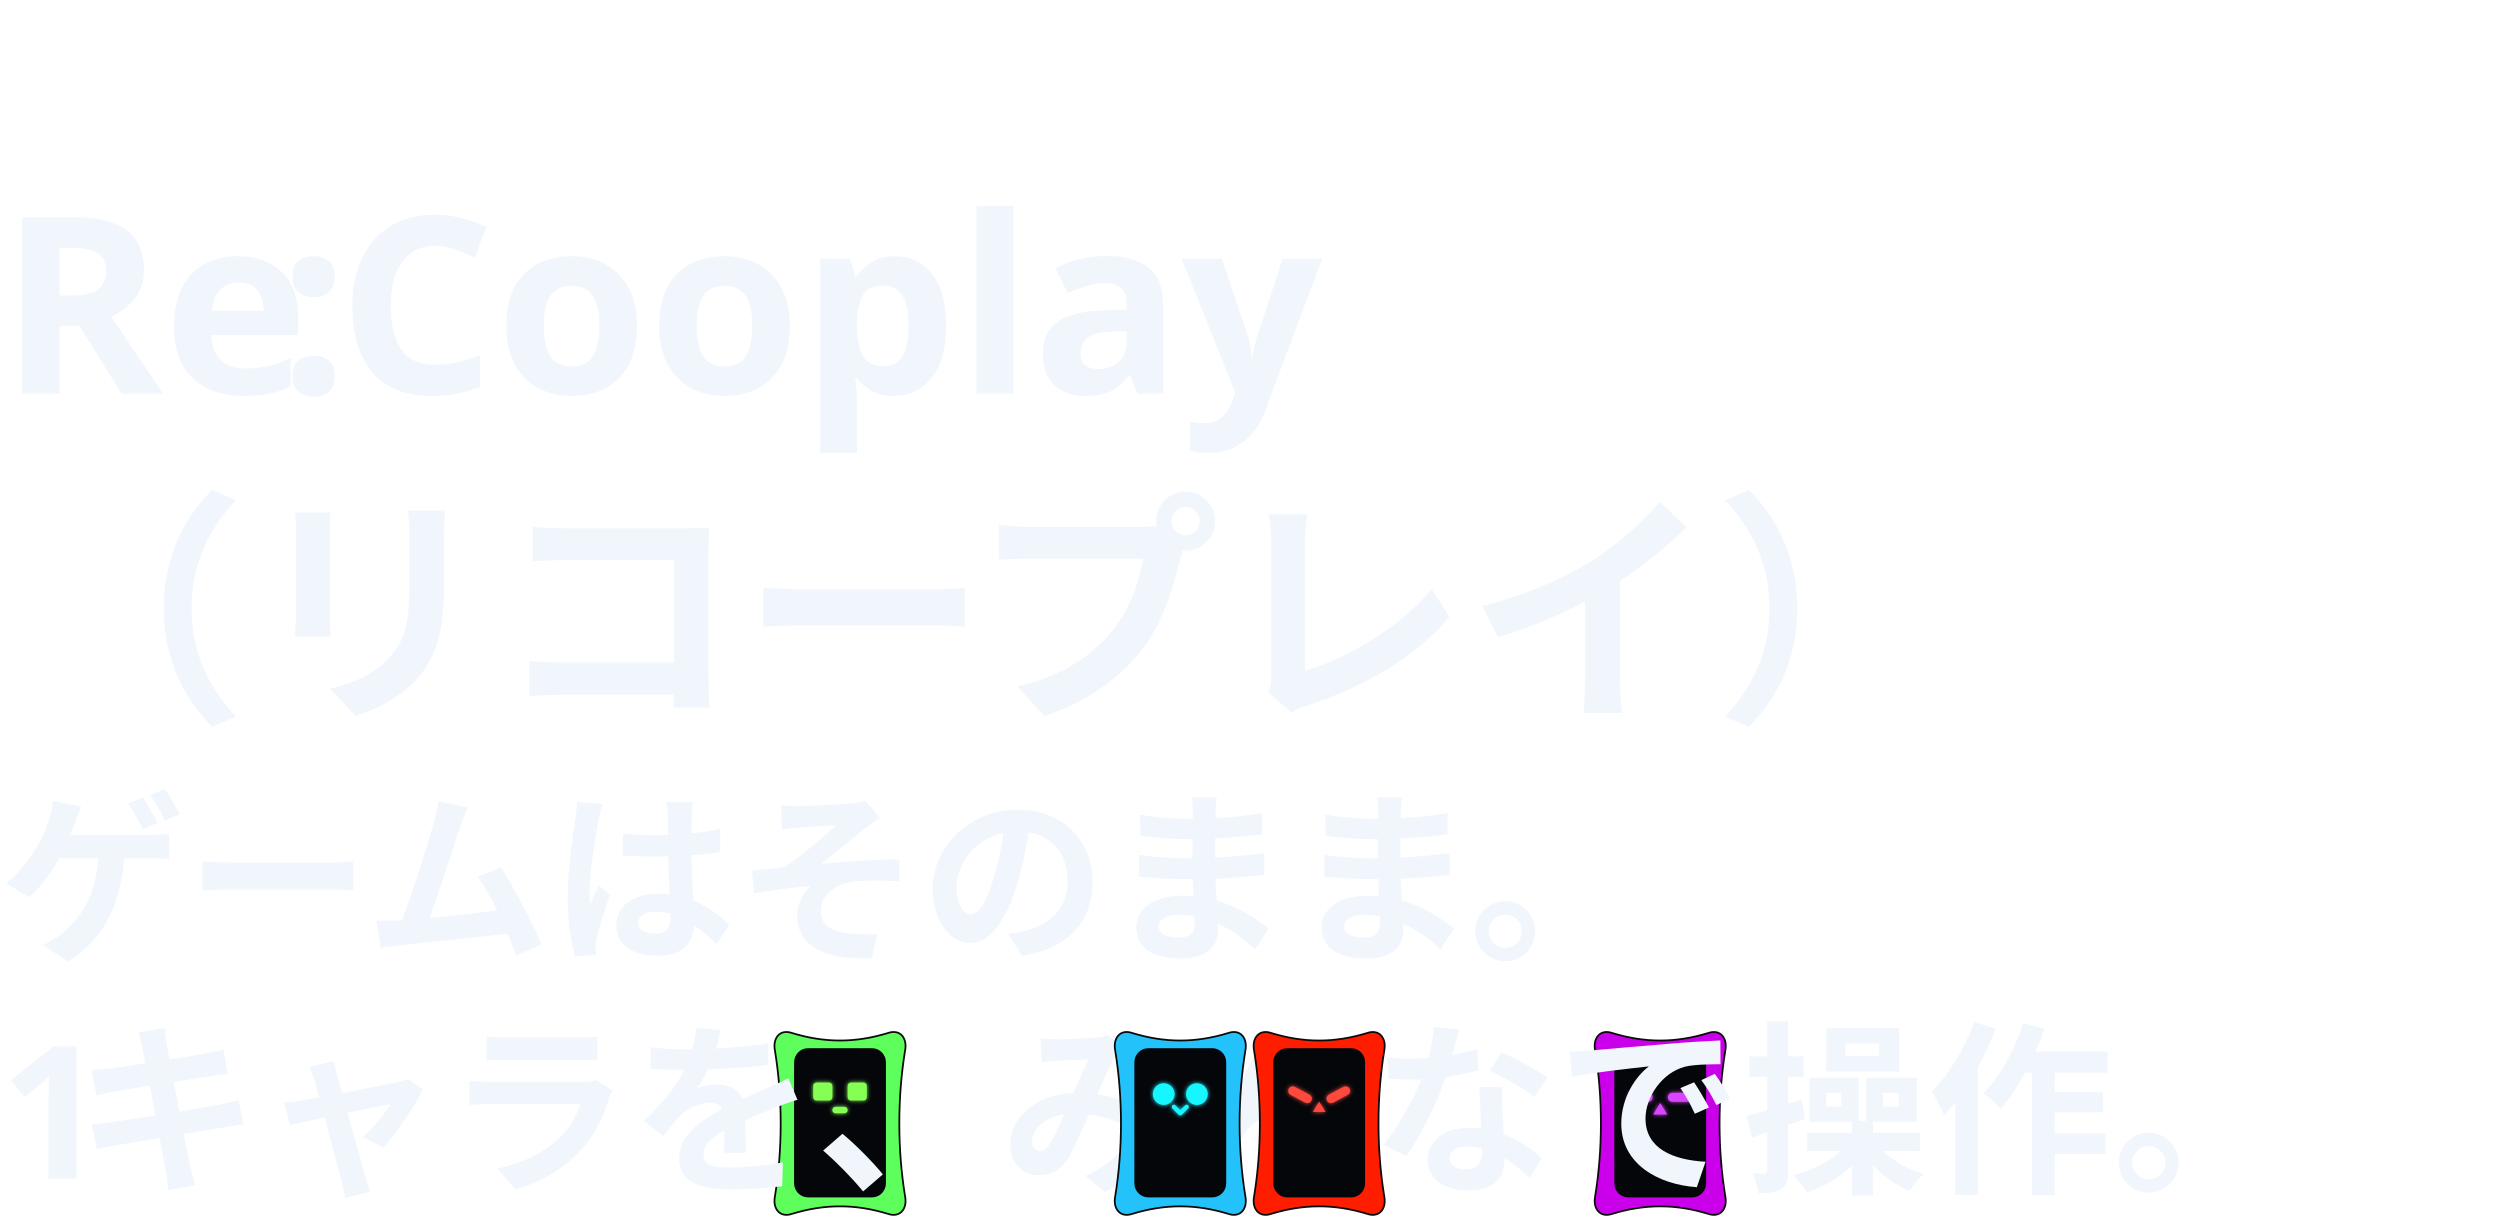
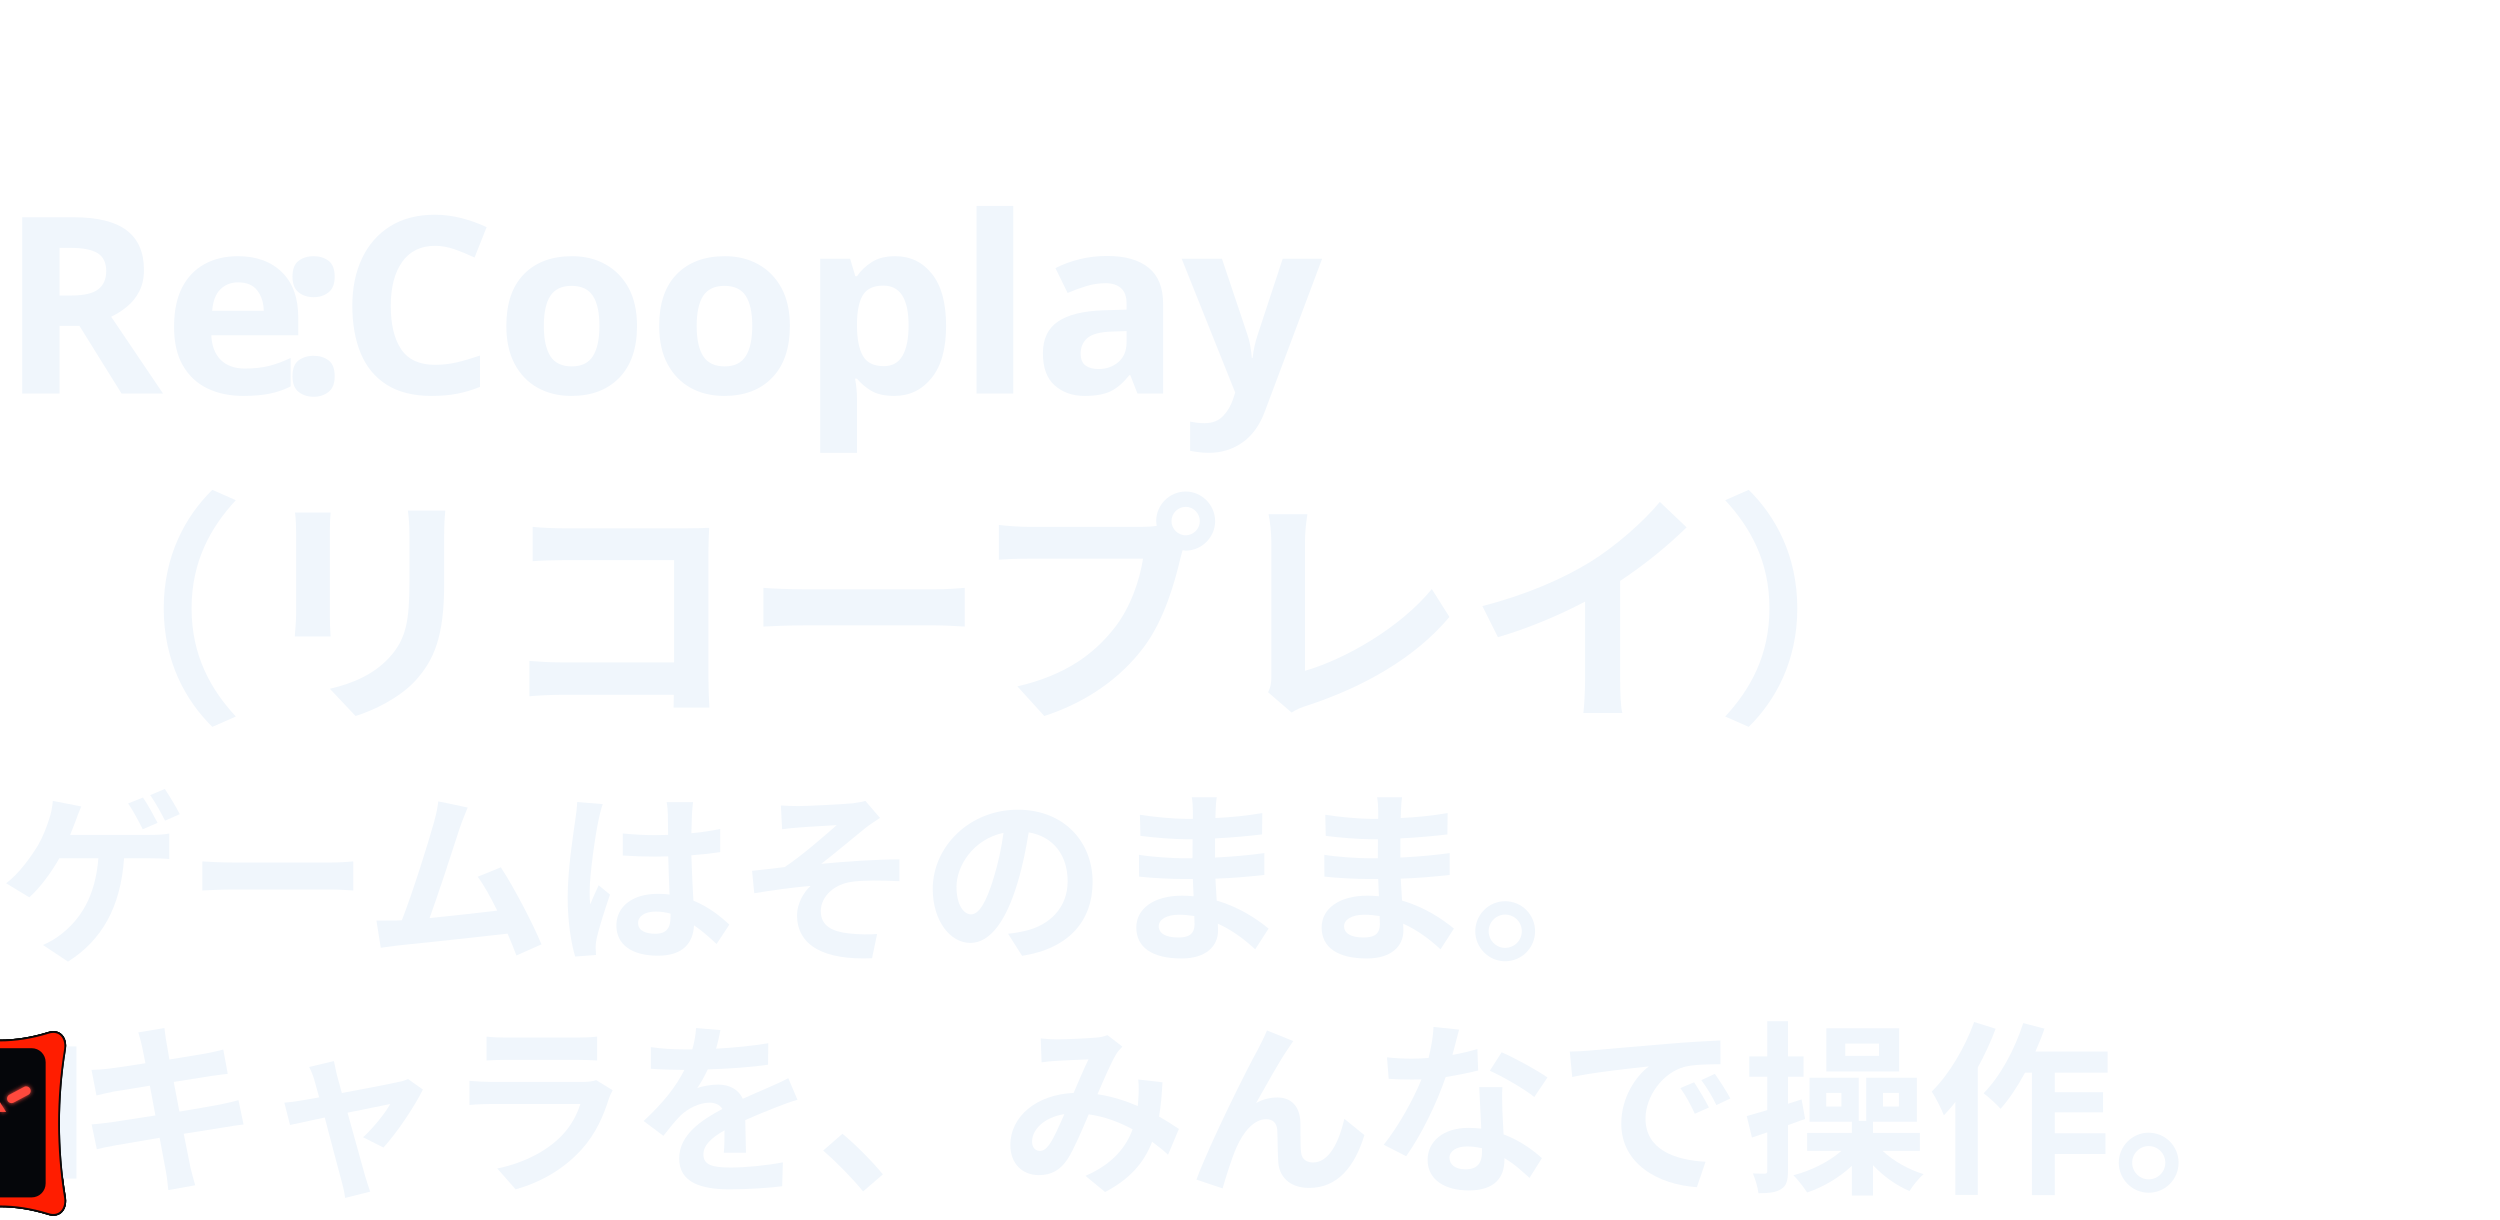
<svg xmlns="http://www.w3.org/2000/svg" viewBox="0 0 324 158.0" width="324" height="158.0" role="img">
  <defs>
    <filter id="glow" x="-30%" y="-30%" width="160%" height="160%">
      <feGaussianBlur stdDeviation="1.6" result="b" />
      <feMerge>
        <feMergeNode in="b" />
        <feMergeNode in="SourceGraphic" />
      </feMerge>
    </filter>
    <linearGradient id="brand" x1="0" y1="0" x2="1" y2="0">
      <stop offset="0" stop-color="#C03BFF" />
      <stop offset=".55" stop-color="#6F86FF" />
      <stop offset="1" stop-color="#22C4FA" />
    </linearGradient>
    <linearGradient id="bg" x1="0" y1="0" x2="1" y2="1">
      <stop offset="0" stop-color="#141827" />
      <stop offset="1" stop-color="#231B35" />
    </linearGradient>
    <style>
.jp{font-family:'Hiragino Sans','Hiragino Kaku Gothic ProN','Yu Gothic UI','Yu Gothic','Meiryo','Noto Sans JP','Noto Sans CJK JP',sans-serif}
.disp{font-family:Impact,Haettenschweiler,'Anton','Arial Narrow Bold','Arial Black',sans-serif}
.gh{font-family:-apple-system,BlinkMacSystemFont,'Segoe UI','Noto Sans',Helvetica,Arial,sans-serif}
.rnd{font-family:RcRounded,'Hiragino Maru Gothic ProN','Yu Gothic UI','Noto Sans JP',sans-serif}
.hand{font-family:RcHand,'Hiragino Maru Gothic ProN','Yu Gothic UI','Noto Sans JP',sans-serif}
.mono{font-family:ui-monospace,SFMono-Regular,'Cascadia Mono',Consolas,'Liberation Mono',monospace}

@keyframes bob{0%,100%{transform:translateY(0)}50%{transform:translateY(-5px)}}
@keyframes blink{0%,90%,100%{transform:scaleY(1)}94%{transform:scaleY(.12)}}
@keyframes flow{to{stroke-dashoffset:-28}}
@keyframes pulse{0%,100%{opacity:.55}50%{opacity:1}}
.bob{animation:bob 2.6s ease-in-out infinite}
.eyes{transform-box:fill-box;transform-origin:center;animation:blink 4.8s infinite}
.flow{stroke-dasharray:6 8;animation:flow 1.1s linear infinite}
.pulse{animation:pulse 2.4s ease-in-out infinite}
@media (prefers-reduced-motion:reduce){.bob,.eyes,.flow,.pulse{animation:none}}
- .h32{font-family:-apple-system,BlinkMacSystemFont,'Segoe UI','Noto Sans',Helvetica,Arial,sans-serif;font-size:32px;font-weight:600;fill:#F0F6FC}.h24{font-family:-apple-system,BlinkMacSystemFont,'Segoe UI','Noto Sans',Helvetica,Arial,sans-serif;font-size:24px;font-weight:600;fill:#F0F6FC}@keyframes a-g{0%{transform:translate(0.0px,34.0px) rotate(0.0deg) scale(1,1)}36%{transform:translate(0.0px,34.0px) rotate(0.0deg) scale(1,1)}39%{transform:translate(0.0px,0.0px) rotate(0.0deg) scale(1,1)}40%{transform:translate(4.0px,0.0px) rotate(0.0deg) scale(1,1)}68%{transform:translate(4.0px,0.0px) rotate(0.0deg) scale(1,1)}70%{transform:translate(0.0px,0.0px) rotate(0.0deg) scale(1,1)}80%{transform:translate(0.0px,0.0px) rotate(0.0deg) scale(1,1)}84%{transform:translate(0.0px,34.0px) rotate(0.0deg) scale(1,1)}100%{transform:translate(0.0px,0.0px) rotate(0.0deg) scale(1,1)}}.a-g{animation:a-g 12s linear infinite;transform-box:fill-box;transform-origin:50% 100%}@keyframes a-p{0%{transform:translate(0.0px,34.0px) rotate(0.0deg) scale(1,1)}36%{transform:translate(0.0px,34.0px) rotate(0.0deg) scale(1,1)}39%{transform:translate(0.0px,0.0px) rotate(0.0deg) scale(1,1)}40%{transform:translate(-4.0px,0.0px) rotate(0.0deg) scale(1,1)}68%{transform:translate(-4.0px,0.0px) rotate(0.0deg) scale(1,1)}70%{transform:translate(0.0px,0.0px) rotate(0.0deg) scale(1,1)}80%{transform:translate(0.0px,0.0px) rotate(0.0deg) scale(1,1)}84%{transform:translate(0.0px,34.0px) rotate(0.0deg) scale(1,1)}100%{transform:translate(0.0px,0.0px) rotate(0.0deg) scale(1,1)}}.a-p{animation:a-p 12s linear infinite;transform-box:fill-box;transform-origin:50% 100%}@keyframes a-j0{0%{transform:translate(0.0px,34.0px) rotate(0.0deg) scale(1,1)}38%{transform:translate(0.0px,34.0px) rotate(0.0deg) scale(1,1)}41%{transform:translate(0.0px,0.0px) rotate(0.0deg) scale(1,1)}45.5%{transform:translate(0.0px,0.0px) rotate(0.0deg) scale(1.08,0.9)}47%{transform:translate(0.0px,-16.0px) rotate(0.0deg) scale(1,1)}48.5%{transform:translate(0.0px,0.0px) rotate(0.0deg) scale(1.08,0.9)}49.5%{transform:translate(0.0px,0.0px) rotate(0.0deg) scale(1,1)}51.5%{transform:translate(0.0px,0.0px) rotate(0.0deg) scale(1.08,0.9)}53%{transform:translate(0.0px,-16.0px) rotate(0.0deg) scale(1,1)}54.5%{transform:translate(0.0px,0.0px) rotate(0.0deg) scale(1.08,0.9)}55.5%{transform:translate(0.0px,0.0px) rotate(0.0deg) scale(1,1)}57.5%{transform:translate(0.0px,0.0px) rotate(0.0deg) scale(1.08,0.9)}59%{transform:translate(0.0px,-16.0px) rotate(0.0deg) scale(1,1)}60.5%{transform:translate(0.0px,0.0px) rotate(0.0deg) scale(1.08,0.9)}61.5%{transform:translate(0.0px,0.0px) rotate(0.0deg) scale(1,1)}63.5%{transform:translate(0.0px,0.0px) rotate(0.0deg) scale(1.08,0.9)}65%{transform:translate(0.0px,-16.0px) rotate(0.0deg) scale(1,1)}66.5%{transform:translate(0.0px,0.0px) rotate(0.0deg) scale(1.08,0.9)}67.5%{transform:translate(0.0px,0.0px) rotate(0.0deg) scale(1,1)}72%{transform:translate(0.0px,0.0px) rotate(0.0deg) scale(1,1)}74%{transform:translate(0.0px,-8.0px) rotate(0.0deg) scale(1,1)}76%{transform:translate(0.0px,0.0px) rotate(0.0deg) scale(1,1)}80%{transform:translate(0.0px,0.0px) rotate(0.0deg) scale(1,1)}84%{transform:translate(0.0px,34.0px) rotate(0.0deg) scale(1,1)}100%{transform:translate(0.0px,0.0px) rotate(0.0deg) scale(1,1)}}.a-j0{animation:a-j0 12s linear infinite;transform-box:fill-box;transform-origin:50% 100%}@keyframes a-j1{0%{transform:translate(0.0px,34.0px) rotate(0.0deg) scale(1,1)}38%{transform:translate(0.0px,34.0px) rotate(0.0deg) scale(1,1)}41%{transform:translate(0.0px,0.0px) rotate(0.0deg) scale(1,1)}45.5%{transform:translate(0.0px,0.0px) rotate(0.0deg) scale(1.08,0.9)}47%{transform:translate(0.0px,-16.0px) rotate(0.0deg) scale(1,1)}48.5%{transform:translate(0.0px,0.0px) rotate(0.0deg) scale(1.08,0.9)}49.5%{transform:translate(0.0px,0.0px) rotate(0.0deg) scale(1,1)}51.5%{transform:translate(0.0px,0.0px) rotate(0.0deg) scale(1.08,0.9)}53%{transform:translate(0.0px,-16.0px) rotate(0.0deg) scale(1,1)}54.5%{transform:translate(0.0px,0.0px) rotate(0.0deg) scale(1.08,0.9)}55.5%{transform:translate(0.0px,0.0px) rotate(0.0deg) scale(1,1)}57.5%{transform:translate(0.0px,0.0px) rotate(0.0deg) scale(1.08,0.9)}59%{transform:translate(0.0px,-16.0px) rotate(0.0deg) scale(1,1)}60.5%{transform:translate(0.0px,0.0px) rotate(0.0deg) scale(1.08,0.9)}61.5%{transform:translate(0.0px,0.0px) rotate(0.0deg) scale(1,1)}63.5%{transform:translate(0.0px,0.0px) rotate(0.0deg) scale(1.08,0.9)}65%{transform:translate(0.0px,-16.0px) rotate(0.0deg) scale(1,1)}66.5%{transform:translate(0.0px,0.0px) rotate(0.0deg) scale(1.08,0.9)}67.5%{transform:translate(0.0px,0.0px) rotate(0.0deg) scale(1,1)}72%{transform:translate(0.0px,0.0px) rotate(0.0deg) scale(1,1)}74%{transform:translate(0.0px,-8.0px) rotate(0.0deg) scale(1,1)}76%{transform:translate(0.0px,0.0px) rotate(0.0deg) scale(1,1)}80%{transform:translate(0.0px,0.0px) rotate(0.0deg) scale(1,1)}84%{transform:translate(0.0px,34.0px) rotate(0.0deg) scale(1,1)}100%{transform:translate(0.0px,0.0px) rotate(0.0deg) scale(1,1)}}.a-j1{animation:a-j1 12s linear infinite;transform-box:fill-box;transform-origin:50% 100%}@keyframes g13{0%{transform:translate(0.0px,0.0px) rotate(0.0deg) scale(1,1)}30%{transform:translate(0.0px,0.0px) rotate(0.0deg) scale(1,1)}31%{transform:translate(0.0px,-6.0px) rotate(0.0deg) scale(1,1)}32.83%{transform:translate(8.5px,-1.1px) rotate(0.0deg) scale(1,1)}33.67%{transform:translate(17.0px,6.0px) rotate(0.0deg) scale(1,1)}34.5%{transform:translate(25.5px,15.3px) rotate(0.0deg) scale(1,1)}35.33%{transform:translate(34.0px,26.8px) rotate(0.0deg) scale(1,1)}36.17%{transform:translate(42.5px,40.5px) rotate(0.0deg) scale(1,1)}37%{transform:translate(51.0px,56.5px) rotate(0.0deg) scale(1,1)}37.6%{transform:translate(51.0px,56.5px) rotate(0.0deg) scale(1.3,0.7)}38.5%{transform:translate(51.0px,56.5px) rotate(0.0deg) scale(1,1)}44%{transform:translate(51.0px,30.5px) rotate(0.0deg) scale(2.6,1)}45.5%{transform:translate(51.0px,42.5px) rotate(0.0deg) scale(2.6,-1)}47%{transform:translate(51.0px,74.5px) rotate(0.0deg) scale(2.6,1)}48.5%{transform:translate(51.0px,50.5px) rotate(0.0deg) scale(2.6,-1)}50%{transform:translate(51.0px,30.5px) rotate(0.0deg) scale(2.6,1)}51.5%{transform:translate(51.0px,42.5px) rotate(0.0deg) scale(2.6,-1)}53%{transform:translate(51.0px,74.5px) rotate(0.0deg) scale(2.6,1)}54.5%{transform:translate(51.0px,50.5px) rotate(0.0deg) scale(2.6,-1)}56%{transform:translate(51.0px,30.5px) rotate(0.0deg) scale(2.6,1)}57.5%{transform:translate(51.0px,42.5px) rotate(0.0deg) scale(2.6,-1)}59%{transform:translate(51.0px,74.5px) rotate(0.0deg) scale(2.6,1)}60.5%{transform:translate(51.0px,50.5px) rotate(0.0deg) scale(2.6,-1)}62%{transform:translate(51.0px,30.5px) rotate(0.0deg) scale(2.6,1)}63.5%{transform:translate(51.0px,42.5px) rotate(0.0deg) scale(2.6,-1)}65%{transform:translate(51.0px,74.5px) rotate(0.0deg) scale(2.6,1)}66.5%{transform:translate(51.0px,50.5px) rotate(0.0deg) scale(2.6,-1)}68%{transform:translate(51.0px,30.5px) rotate(0.0deg) scale(2.6,1)}70%{transform:translate(51.0px,56.5px) rotate(0.0deg) scale(1,1)}73%{transform:translate(42.5px,30.4px) rotate(0.0deg) scale(1,1)}74%{transform:translate(34.0px,11.0px) rotate(0.0deg) scale(1,1)}75%{transform:translate(25.5px,-1.7px) rotate(0.0deg) scale(1,1)}76%{transform:translate(17.0px,-7.8px) rotate(0.0deg) scale(1,1)}77%{transform:translate(8.5px,-7.2px) rotate(0.0deg) scale(1,1)}78%{transform:translate(0.0px,0.0px) rotate(0.0deg) scale(1,1)}79%{transform:translate(0.0px,-3.0px) rotate(0.0deg) scale(1,1)}80%{transform:translate(0.0px,0.0px) rotate(0.0deg) scale(1,1)}100%{transform:translate(0.0px,0.0px) rotate(0.0deg) scale(1,1)}}.g13{animation:g13 12s linear infinite;transform-box:fill-box;transform-origin:50% 50%}@media (prefers-reduced-motion:reduce){*{animation:none!important}}</style>
+ .h32{font-family:-apple-system,BlinkMacSystemFont,'Segoe UI','Noto Sans',Helvetica,Arial,sans-serif;font-size:32px;font-weight:600;fill:#F0F6FC}.h24{font-family:-apple-system,BlinkMacSystemFont,'Segoe UI','Noto Sans',Helvetica,Arial,sans-serif;font-size:24px;font-weight:600;fill:#F0F6FC}@keyframes a-r0{0%{transform:translate(-30.0px,0.0px) rotate(0.0deg) scale(1,1)}36%{transform:translate(-30.0px,0.0px) rotate(0.0deg) scale(1,1)}37.33%{transform:translate(-18.3px,-3.0px) rotate(0.0deg) scale(1,1)}38.67%{transform:translate(-6.7px,0.0px) rotate(0.0deg) scale(1,1)}40%{transform:translate(5.0px,-3.0px) rotate(0.0deg) scale(1,1)}41.33%{transform:translate(16.6px,0.0px) rotate(0.0deg) scale(1,1)}42.67%{transform:translate(28.3px,-3.0px) rotate(0.0deg) scale(1,1)}44%{transform:translate(39.9px,0.0px) rotate(0.0deg) scale(1,1)}44.3%{transform:translate(39.9px,0.0px) rotate(0.0deg) scale(1.1,0.86)}44.79%{transform:translate(43.4px,-15.8px) rotate(0.0deg) scale(1,1)}45.07%{transform:translate(45.4px,-21.4px) rotate(0.0deg) scale(1,1)}45.35%{transform:translate(47.4px,-24.3px) rotate(0.0deg) scale(1,1)}45.8%{transform:translate(49.9px,-24.4px) rotate(0.0deg) scale(1.12,0.86)}46%{transform:translate(49.9px,-24.4px) rotate(0.0deg) scale(1,1)}46.3%{transform:translate(49.9px,-24.4px) rotate(0.0deg) scale(1.1,0.86)}46.79%{transform:translate(53.4px,-42.2px) rotate(0.0deg) scale(1,1)}47.07%{transform:translate(55.4px,-48.9px) rotate(0.0deg) scale(1,1)}47.35%{transform:translate(57.4px,-53.0px) rotate(0.0deg) scale(1,1)}47.8%{transform:translate(59.9px,-54.5px) rotate(0.0deg) scale(1.12,0.86)}48%{transform:translate(59.9px,-54.5px) rotate(0.0deg) scale(1,1)}76%{transform:translate(59.9px,-54.5px) rotate(0.0deg) scale(1,1)}84%{transform:translate(59.9px,-54.5px) rotate(0.0deg) scale(1,1)}84.6%{transform:translate(59.9px,-54.5px) rotate(0.0deg) scale(1.08,0.9)}85.65%{transform:translate(59.9px,-61.5px) rotate(0.0deg) scale(0.95,1.06)}86.7%{transform:translate(59.9px,-54.5px) rotate(0.0deg) scale(1.06,0.92)}87%{transform:translate(59.9px,-54.5px) rotate(0.0deg) scale(1,1)}87.3%{transform:translate(59.9px,-54.5px) rotate(0.0deg) scale(1.1,0.86)}87.79%{transform:translate(59.9px,-49.4px) rotate(0.0deg) scale(1,1)}88.07%{transform:translate(59.9px,-43.9px) rotate(0.0deg) scale(1,1)}88.35%{transform:translate(59.9px,-36.4px) rotate(0.0deg) scale(1,1)}88.8%{transform:translate(59.9px,-24.4px) rotate(0.0deg) scale(1.12,0.86)}89%{transform:translate(59.9px,-24.4px) rotate(0.0deg) scale(1,1)}89.3%{transform:translate(59.9px,-24.4px) rotate(0.0deg) scale(1.1,0.86)}89.79%{transform:translate(59.9px,-21.4px) rotate(0.0deg) scale(1,1)}90.07%{transform:translate(59.9px,-16.9px) rotate(0.0deg) scale(1,1)}90.35%{transform:translate(59.9px,-10.6px) rotate(0.0deg) scale(1,1)}90.8%{transform:translate(59.9px,0.0px) rotate(0.0deg) scale(1.12,0.86)}91%{transform:translate(59.9px,0.0px) rotate(0.0deg) scale(1,1)}91.88%{transform:translate(47.4px,-3.0px) rotate(0.0deg) scale(1,1)}92.75%{transform:translate(34.9px,0.0px) rotate(0.0deg) scale(1,1)}93.62%{transform:translate(22.5px,-3.0px) rotate(0.0deg) scale(1,1)}94.5%{transform:translate(10.0px,0.0px) rotate(0.0deg) scale(1,1)}95.38%{transform:translate(-2.5px,-3.0px) rotate(0.0deg) scale(1,1)}96.25%{transform:translate(-15.0px,0.0px) rotate(0.0deg) scale(1,1)}97.12%{transform:translate(-27.5px,-3.0px) rotate(0.0deg) scale(1,1)}98%{transform:translate(-40.0px,0.0px) rotate(0.0deg) scale(1,1)}100%{transform:translate(-40.0px,0.0px) rotate(0.0deg) scale(1,1)}}.a-r0{animation:a-r0 14s linear infinite;transform-box:fill-box;transform-origin:50% 100%}@keyframes a-r1{0%{transform:translate(-56.0px,0.0px) rotate(0.0deg) scale(1,1)}37.5%{transform:translate(-56.0px,0.0px) rotate(0.0deg) scale(1,1)}37.97%{transform:translate(-44.3px,-3.0px) rotate(0.0deg) scale(1,1)}38.44%{transform:translate(-32.7px,0.0px) rotate(0.0deg) scale(1,1)}38.91%{transform:translate(-21.0px,-3.0px) rotate(0.0deg) scale(1,1)}39.38%{transform:translate(-9.4px,0.0px) rotate(0.0deg) scale(1,1)}39.85%{transform:translate(2.3px,-3.0px) rotate(0.0deg) scale(1,1)}40.32%{transform:translate(13.9px,0.0px) rotate(0.0deg) scale(1,1)}40.79%{transform:translate(25.6px,-3.0px) rotate(0.0deg) scale(1,1)}41.26%{transform:translate(37.3px,0.0px) rotate(0.0deg) scale(1,1)}41.74%{transform:translate(48.9px,-3.0px) rotate(0.0deg) scale(1,1)}42.21%{transform:translate(60.6px,0.0px) rotate(0.0deg) scale(1,1)}42.68%{transform:translate(72.2px,-3.0px) rotate(0.0deg) scale(1,1)}43.15%{transform:translate(83.9px,0.0px) rotate(0.0deg) scale(1,1)}43.62%{transform:translate(95.5px,-3.0px) rotate(0.0deg) scale(1,1)}44.09%{transform:translate(107.2px,0.0px) rotate(0.0deg) scale(1,1)}44.56%{transform:translate(118.8px,-3.0px) rotate(0.0deg) scale(1,1)}45.03%{transform:translate(130.5px,0.0px) rotate(0.0deg) scale(1,1)}45.5%{transform:translate(142.2px,-3.0px) rotate(0.0deg) scale(1,1)}45.73%{transform:translate(142.2px,0.0px) rotate(0.0deg) scale(1.1,0.86)}46.09%{transform:translate(145.7px,-15.8px) rotate(0.0deg) scale(1,1)}46.3%{transform:translate(147.7px,-21.4px) rotate(0.0deg) scale(1,1)}46.51%{transform:translate(149.7px,-24.3px) rotate(0.0deg) scale(1,1)}46.85%{transform:translate(152.2px,-24.4px) rotate(0.0deg) scale(1.12,0.86)}47%{transform:translate(152.2px,-24.4px) rotate(0.0deg) scale(1,1)}47.23%{transform:translate(152.2px,-24.4px) rotate(0.0deg) scale(1.1,0.86)}47.59%{transform:translate(155.7px,-42.2px) rotate(0.0deg) scale(1,1)}47.8%{transform:translate(157.7px,-48.9px) rotate(0.0deg) scale(1,1)}48.01%{transform:translate(159.7px,-53.0px) rotate(0.0deg) scale(1,1)}48.35%{transform:translate(162.2px,-54.5px) rotate(0.0deg) scale(1.12,0.86)}48.5%{transform:translate(162.2px,-54.5px) rotate(0.0deg) scale(1,1)}76%{transform:translate(162.2px,-54.5px) rotate(0.0deg) scale(1,1)}76.8%{transform:translate(162.2px,-54.5px) rotate(0.0deg) scale(1.08,0.9)}78.2%{transform:translate(162.2px,-66.5px) rotate(0.0deg) scale(0.95,1.06)}79.6%{transform:translate(162.2px,-54.5px) rotate(0.0deg) scale(1.06,0.92)}80%{transform:translate(162.2px,-54.5px) rotate(0.0deg) scale(1,1)}84%{transform:translate(162.2px,-54.5px) rotate(0.0deg) scale(1,1)}84.6%{transform:translate(162.2px,-54.5px) rotate(0.0deg) scale(1.08,0.9)}85.65%{transform:translate(162.2px,-61.5px) rotate(0.0deg) scale(0.95,1.06)}86.7%{transform:translate(162.2px,-54.5px) rotate(0.0deg) scale(1.06,0.92)}87%{transform:translate(162.2px,-54.5px) rotate(0.0deg) scale(1,1)}87.3%{transform:translate(162.2px,-54.5px) rotate(0.0deg) scale(1.1,0.86)}87.79%{transform:translate(162.2px,-49.4px) rotate(0.0deg) scale(1,1)}88.07%{transform:translate(162.2px,-43.9px) rotate(0.0deg) scale(1,1)}88.35%{transform:translate(162.2px,-36.4px) rotate(0.0deg) scale(1,1)}88.8%{transform:translate(162.2px,-24.4px) rotate(0.0deg) scale(1.12,0.86)}89%{transform:translate(162.2px,-24.4px) rotate(0.0deg) scale(1,1)}89.3%{transform:translate(162.2px,-24.4px) rotate(0.0deg) scale(1.1,0.86)}89.79%{transform:translate(162.2px,-21.4px) rotate(0.0deg) scale(1,1)}90.07%{transform:translate(162.2px,-16.9px) rotate(0.0deg) scale(1,1)}90.35%{transform:translate(162.2px,-10.6px) rotate(0.0deg) scale(1,1)}90.8%{transform:translate(162.2px,0.0px) rotate(0.0deg) scale(1.12,0.86)}91%{transform:translate(162.2px,0.0px) rotate(0.0deg) scale(1,1)}91.41%{transform:translate(150.3px,-3.0px) rotate(0.0deg) scale(1,1)}91.82%{transform:translate(138.4px,0.0px) rotate(0.0deg) scale(1,1)}92.24%{transform:translate(126.5px,-3.0px) rotate(0.0deg) scale(1,1)}92.65%{transform:translate(114.6px,0.0px) rotate(0.0deg) scale(1,1)}93.06%{transform:translate(102.7px,-3.0px) rotate(0.0deg) scale(1,1)}93.47%{transform:translate(90.8px,0.0px) rotate(0.0deg) scale(1,1)}93.88%{transform:translate(78.9px,-3.0px) rotate(0.0deg) scale(1,1)}94.29%{transform:translate(67.0px,0.0px) rotate(0.0deg) scale(1,1)}94.71%{transform:translate(55.1px,-3.0px) rotate(0.0deg) scale(1,1)}95.12%{transform:translate(43.2px,0.0px) rotate(0.0deg) scale(1,1)}95.53%{transform:translate(31.4px,-3.0px) rotate(0.0deg) scale(1,1)}95.94%{transform:translate(19.5px,0.0px) rotate(0.0deg) scale(1,1)}96.35%{transform:translate(7.6px,-3.0px) rotate(0.0deg) scale(1,1)}96.76%{transform:translate(-4.3px,0.0px) rotate(0.0deg) scale(1,1)}97.18%{transform:translate(-16.2px,-3.0px) rotate(0.0deg) scale(1,1)}97.59%{transform:translate(-28.1px,0.0px) rotate(0.0deg) scale(1,1)}98%{transform:translate(-40.0px,-3.0px) rotate(0.0deg) scale(1,1)}100%{transform:translate(-40.0px,-3.0px) rotate(0.0deg) scale(1,1)}}.a-r1{animation:a-r1 14s linear infinite;transform-box:fill-box;transform-origin:50% 100%}@keyframes a-r2{0%{transform:translate(-82.0px,0.0px) rotate(0.0deg) scale(1,1)}39%{transform:translate(-82.0px,0.0px) rotate(0.0deg) scale(1,1)}39.57%{transform:translate(-70.2px,-3.0px) rotate(0.0deg) scale(1,1)}40.14%{transform:translate(-58.4px,0.0px) rotate(0.0deg) scale(1,1)}40.71%{transform:translate(-46.6px,-3.0px) rotate(0.0deg) scale(1,1)}41.29%{transform:translate(-34.8px,0.0px) rotate(0.0deg) scale(1,1)}41.86%{transform:translate(-23.1px,-3.0px) rotate(0.0deg) scale(1,1)}42.43%{transform:translate(-11.3px,0.0px) rotate(0.0deg) scale(1,1)}43%{transform:translate(0.5px,-3.0px) rotate(0.0deg) scale(1,1)}43.57%{transform:translate(12.3px,0.0px) rotate(0.0deg) scale(1,1)}44.14%{transform:translate(24.1px,-3.0px) rotate(0.0deg) scale(1,1)}44.71%{transform:translate(35.9px,0.0px) rotate(0.0deg) scale(1,1)}45.29%{transform:translate(47.7px,-3.0px) rotate(0.0deg) scale(1,1)}45.86%{transform:translate(59.5px,0.0px) rotate(0.0deg) scale(1,1)}46.43%{transform:translate(71.3px,-3.0px) rotate(0.0deg) scale(1,1)}47%{transform:translate(83.0px,0.0px) rotate(0.0deg) scale(1,1)}47.15%{transform:translate(83.0px,0.0px) rotate(0.0deg) scale(1.1,0.86)}47.4%{transform:translate(86.5px,-15.8px) rotate(0.0deg) scale(1,1)}47.53%{transform:translate(88.5px,-21.4px) rotate(0.0deg) scale(1,1)}47.67%{transform:translate(90.5px,-24.3px) rotate(0.0deg) scale(1,1)}47.9%{transform:translate(93.0px,-24.4px) rotate(0.0deg) scale(1.12,0.86)}48%{transform:translate(93.0px,-24.4px) rotate(0.0deg) scale(1,1)}48.15%{transform:translate(93.0px,-24.4px) rotate(0.0deg) scale(1.1,0.86)}48.4%{transform:translate(96.5px,-42.2px) rotate(0.0deg) scale(1,1)}48.53%{transform:translate(98.5px,-48.9px) rotate(0.0deg) scale(1,1)}48.67%{transform:translate(100.5px,-53.0px) rotate(0.0deg) scale(1,1)}48.9%{transform:translate(103.0px,-54.5px) rotate(0.0deg) scale(1.12,0.86)}49%{transform:translate(103.0px,-54.5px) rotate(0.0deg) scale(1,1)}51.5%{transform:translate(103.0px,-54.5px) rotate(0.0deg) scale(1,1)}52.4%{transform:translate(103.0px,-68.5px) rotate(0.0deg) scale(1,1)}53.3%{transform:translate(103.0px,-54.5px) rotate(0.0deg) scale(1,1)}53.8%{transform:translate(103.0px,-54.5px) rotate(0.0deg) scale(1.08,0.9)}54.4%{transform:translate(103.0px,-54.5px) rotate(0.0deg) scale(1,1)}57.5%{transform:translate(103.0px,-54.5px) rotate(0.0deg) scale(1,1)}58.4%{transform:translate(103.0px,-68.5px) rotate(0.0deg) scale(1,1)}59.3%{transform:translate(103.0px,-54.5px) rotate(0.0deg) scale(1,1)}59.8%{transform:translate(103.0px,-54.5px) rotate(0.0deg) scale(1.08,0.9)}60.4%{transform:translate(103.0px,-54.5px) rotate(0.0deg) scale(1,1)}63.5%{transform:translate(103.0px,-54.5px) rotate(0.0deg) scale(1,1)}64.4%{transform:translate(103.0px,-68.5px) rotate(0.0deg) scale(1,1)}65.3%{transform:translate(103.0px,-54.5px) rotate(0.0deg) scale(1,1)}65.8%{transform:translate(103.0px,-54.5px) rotate(0.0deg) scale(1.08,0.9)}66.4%{transform:translate(103.0px,-54.5px) rotate(0.0deg) scale(1,1)}69.5%{transform:translate(103.0px,-54.5px) rotate(0.0deg) scale(1,1)}70.4%{transform:translate(103.0px,-68.5px) rotate(0.0deg) scale(1,1)}71.3%{transform:translate(103.0px,-54.5px) rotate(0.0deg) scale(1,1)}71.8%{transform:translate(103.0px,-54.5px) rotate(0.0deg) scale(1.08,0.9)}72.4%{transform:translate(103.0px,-54.5px) rotate(0.0deg) scale(1,1)}76%{transform:translate(103.0px,-54.5px) rotate(0.0deg) scale(1,1)}84%{transform:translate(103.0px,-54.5px) rotate(0.0deg) scale(1,1)}84.6%{transform:translate(103.0px,-54.5px) rotate(0.0deg) scale(1.08,0.9)}85.65%{transform:translate(103.0px,-61.5px) rotate(0.0deg) scale(0.95,1.06)}86.7%{transform:translate(103.0px,-54.5px) rotate(0.0deg) scale(1.06,0.92)}87%{transform:translate(103.0px,-54.5px) rotate(0.0deg) scale(1,1)}87.3%{transform:translate(103.0px,-54.5px) rotate(0.0deg) scale(1.1,0.86)}87.79%{transform:translate(103.0px,-49.4px) rotate(0.0deg) scale(1,1)}88.07%{transform:translate(103.0px,-43.9px) rotate(0.0deg) scale(1,1)}88.35%{transform:translate(103.0px,-36.4px) rotate(0.0deg) scale(1,1)}88.8%{transform:translate(103.0px,-24.4px) rotate(0.0deg) scale(1.12,0.86)}89%{transform:translate(103.0px,-24.4px) rotate(0.0deg) scale(1,1)}89.3%{transform:translate(103.0px,-24.4px) rotate(0.0deg) scale(1.1,0.86)}89.79%{transform:translate(103.0px,-21.4px) rotate(0.0deg) scale(1,1)}90.07%{transform:translate(103.0px,-16.9px) rotate(0.0deg) scale(1,1)}90.35%{transform:translate(103.0px,-10.6px) rotate(0.0deg) scale(1,1)}90.8%{transform:translate(103.0px,0.0px) rotate(0.0deg) scale(1.12,0.86)}91%{transform:translate(103.0px,0.0px) rotate(0.0deg) scale(1,1)}91.58%{transform:translate(91.1px,-3.0px) rotate(0.0deg) scale(1,1)}92.17%{transform:translate(79.2px,0.0px) rotate(0.0deg) scale(1,1)}92.75%{transform:translate(67.3px,-3.0px) rotate(0.0deg) scale(1,1)}93.33%{transform:translate(55.4px,0.0px) rotate(0.0deg) scale(1,1)}93.92%{transform:translate(43.4px,-3.0px) rotate(0.0deg) scale(1,1)}94.5%{transform:translate(31.5px,0.0px) rotate(0.0deg) scale(1,1)}95.08%{transform:translate(19.6px,-3.0px) rotate(0.0deg) scale(1,1)}95.67%{transform:translate(7.7px,0.0px) rotate(0.0deg) scale(1,1)}96.25%{transform:translate(-4.2px,-3.0px) rotate(0.0deg) scale(1,1)}96.83%{transform:translate(-16.2px,0.0px) rotate(0.0deg) scale(1,1)}97.42%{transform:translate(-28.1px,-3.0px) rotate(0.0deg) scale(1,1)}98%{transform:translate(-40.0px,0.0px) rotate(0.0deg) scale(1,1)}100%{transform:translate(-40.0px,0.0px) rotate(0.0deg) scale(1,1)}}.a-r2{animation:a-r2 14s linear infinite;transform-box:fill-box;transform-origin:50% 100%}@keyframes a-r3{0%{transform:translate(-108.0px,0.0px) rotate(0.0deg) scale(1,1)}40.5%{transform:translate(-108.0px,0.0px) rotate(0.0deg) scale(1,1)}40.97%{transform:translate(-95.8px,-3.0px) rotate(0.0deg) scale(1,1)}41.44%{transform:translate(-83.6px,0.0px) rotate(0.0deg) scale(1,1)}41.91%{transform:translate(-71.5px,-3.0px) rotate(0.0deg) scale(1,1)}42.38%{transform:translate(-59.3px,0.0px) rotate(0.0deg) scale(1,1)}42.85%{transform:translate(-47.1px,-3.0px) rotate(0.0deg) scale(1,1)}43.32%{transform:translate(-34.9px,0.0px) rotate(0.0deg) scale(1,1)}43.79%{transform:translate(-22.7px,-3.0px) rotate(0.0deg) scale(1,1)}44.26%{transform:translate(-10.6px,0.0px) rotate(0.0deg) scale(1,1)}44.74%{transform:translate(1.6px,-3.0px) rotate(0.0deg) scale(1,1)}45.21%{transform:translate(13.8px,0.0px) rotate(0.0deg) scale(1,1)}45.68%{transform:translate(26.0px,-3.0px) rotate(0.0deg) scale(1,1)}46.15%{transform:translate(38.1px,0.0px) rotate(0.0deg) scale(1,1)}46.62%{transform:translate(50.3px,-3.0px) rotate(0.0deg) scale(1,1)}47.09%{transform:translate(62.5px,0.0px) rotate(0.0deg) scale(1,1)}47.56%{transform:translate(74.7px,-3.0px) rotate(0.0deg) scale(1,1)}48.03%{transform:translate(86.9px,0.0px) rotate(0.0deg) scale(1,1)}48.5%{transform:translate(99.0px,-3.0px) rotate(0.0deg) scale(1,1)}48.58%{transform:translate(99.0px,0.0px) rotate(0.0deg) scale(1.1,0.86)}48.7%{transform:translate(102.5px,-15.8px) rotate(0.0deg) scale(1,1)}48.77%{transform:translate(104.5px,-21.4px) rotate(0.0deg) scale(1,1)}48.84%{transform:translate(106.5px,-24.3px) rotate(0.0deg) scale(1,1)}48.95%{transform:translate(109.0px,-24.4px) rotate(0.0deg) scale(1.12,0.86)}49%{transform:translate(109.0px,-24.4px) rotate(0.0deg) scale(1,1)}49.08%{transform:translate(109.0px,-24.4px) rotate(0.0deg) scale(1.1,0.86)}49.2%{transform:translate(112.5px,-42.2px) rotate(0.0deg) scale(1,1)}49.27%{transform:translate(114.5px,-48.9px) rotate(0.0deg) scale(1,1)}49.34%{transform:translate(116.5px,-53.0px) rotate(0.0deg) scale(1,1)}49.45%{transform:translate(119.0px,-54.5px) rotate(0.0deg) scale(1.12,0.86)}49.5%{transform:translate(119.0px,-54.5px) rotate(0.0deg) scale(1,1)}51.5%{transform:translate(119.0px,-54.5px) rotate(0.0deg) scale(1,1)}52.4%{transform:translate(119.0px,-68.5px) rotate(0.0deg) scale(1,1)}53.3%{transform:translate(119.0px,-54.5px) rotate(0.0deg) scale(1,1)}53.8%{transform:translate(119.0px,-54.5px) rotate(0.0deg) scale(1.08,0.9)}54.4%{transform:translate(119.0px,-54.5px) rotate(0.0deg) scale(1,1)}57.5%{transform:translate(119.0px,-54.5px) rotate(0.0deg) scale(1,1)}58.4%{transform:translate(119.0px,-68.5px) rotate(0.0deg) scale(1,1)}59.3%{transform:translate(119.0px,-54.5px) rotate(0.0deg) scale(1,1)}59.8%{transform:translate(119.0px,-54.5px) rotate(0.0deg) scale(1.08,0.9)}60.4%{transform:translate(119.0px,-54.5px) rotate(0.0deg) scale(1,1)}63.5%{transform:translate(119.0px,-54.5px) rotate(0.0deg) scale(1,1)}64.4%{transform:translate(119.0px,-68.5px) rotate(0.0deg) scale(1,1)}65.3%{transform:translate(119.0px,-54.5px) rotate(0.0deg) scale(1,1)}65.8%{transform:translate(119.0px,-54.5px) rotate(0.0deg) scale(1.08,0.9)}66.4%{transform:translate(119.0px,-54.5px) rotate(0.0deg) scale(1,1)}69.5%{transform:translate(119.0px,-54.5px) rotate(0.0deg) scale(1,1)}70.4%{transform:translate(119.0px,-68.5px) rotate(0.0deg) scale(1,1)}71.3%{transform:translate(119.0px,-54.5px) rotate(0.0deg) scale(1,1)}71.8%{transform:translate(119.0px,-54.5px) rotate(0.0deg) scale(1.08,0.9)}72.4%{transform:translate(119.0px,-54.5px) rotate(0.0deg) scale(1,1)}76%{transform:translate(119.0px,-54.5px) rotate(0.0deg) scale(1,1)}84%{transform:translate(119.0px,-54.5px) rotate(0.0deg) scale(1,1)}84.6%{transform:translate(119.0px,-54.5px) rotate(0.0deg) scale(1.08,0.9)}85.65%{transform:translate(119.0px,-61.5px) rotate(0.0deg) scale(0.95,1.06)}86.7%{transform:translate(119.0px,-54.5px) rotate(0.0deg) scale(1.06,0.92)}87%{transform:translate(119.0px,-54.5px) rotate(0.0deg) scale(1,1)}87.3%{transform:translate(119.0px,-54.5px) rotate(0.0deg) scale(1.1,0.86)}87.79%{transform:translate(119.0px,-49.4px) rotate(0.0deg) scale(1,1)}88.07%{transform:translate(119.0px,-43.9px) rotate(0.0deg) scale(1,1)}88.35%{transform:translate(119.0px,-36.4px) rotate(0.0deg) scale(1,1)}88.8%{transform:translate(119.0px,-24.4px) rotate(0.0deg) scale(1.12,0.86)}89%{transform:translate(119.0px,-24.4px) rotate(0.0deg) scale(1,1)}89.3%{transform:translate(119.0px,-24.4px) rotate(0.0deg) scale(1.1,0.86)}89.79%{transform:translate(119.0px,-21.4px) rotate(0.0deg) scale(1,1)}90.07%{transform:translate(119.0px,-16.9px) rotate(0.0deg) scale(1,1)}90.35%{transform:translate(119.0px,-10.6px) rotate(0.0deg) scale(1,1)}90.8%{transform:translate(119.0px,0.0px) rotate(0.0deg) scale(1.12,0.86)}91%{transform:translate(119.0px,0.0px) rotate(0.0deg) scale(1,1)}91.54%{transform:translate(106.8px,-3.0px) rotate(0.0deg) scale(1,1)}92.08%{transform:translate(94.6px,0.0px) rotate(0.0deg) scale(1,1)}92.62%{transform:translate(82.3px,-3.0px) rotate(0.0deg) scale(1,1)}93.15%{transform:translate(70.1px,0.0px) rotate(0.0deg) scale(1,1)}93.69%{transform:translate(57.9px,-3.0px) rotate(0.0deg) scale(1,1)}94.23%{transform:translate(45.6px,0.0px) rotate(0.0deg) scale(1,1)}94.77%{transform:translate(33.4px,-3.0px) rotate(0.0deg) scale(1,1)}95.31%{transform:translate(21.2px,0.0px) rotate(0.0deg) scale(1,1)}95.85%{transform:translate(8.9px,-3.0px) rotate(0.0deg) scale(1,1)}96.38%{transform:translate(-3.3px,0.0px) rotate(0.0deg) scale(1,1)}96.92%{transform:translate(-15.5px,-3.0px) rotate(0.0deg) scale(1,1)}97.46%{transform:translate(-27.8px,0.0px) rotate(0.0deg) scale(1,1)}98%{transform:translate(-40.0px,-3.0px) rotate(0.0deg) scale(1,1)}100%{transform:translate(-40.0px,-3.0px) rotate(0.0deg) scale(1,1)}}.a-r3{animation:a-r3 14s linear infinite;transform-box:fill-box;transform-origin:50% 100%}@keyframes g13{0%{transform:translate(0.0px,0.0px) rotate(0.0deg) scale(1,1)}30%{transform:translate(0.0px,0.0px) rotate(0.0deg) scale(1,1)}31%{transform:translate(0.0px,-6.0px) rotate(0.0deg) scale(1,1)}32.8%{transform:translate(0.0px,-6.2px) rotate(0.0deg) scale(1,1)}33.6%{transform:translate(0.0px,-4.5px) rotate(0.0deg) scale(1,1)}34.4%{transform:translate(0.0px,-0.9px) rotate(0.0deg) scale(1,1)}35.2%{transform:translate(0.0px,4.6px) rotate(0.0deg) scale(1,1)}36%{transform:translate(0.0px,12.1px) rotate(0.0deg) scale(1,1)}36.6%{transform:translate(0.0px,12.1px) rotate(0.0deg) scale(1.3,0.7)}37.5%{transform:translate(0.0px,12.1px) rotate(0.0deg) scale(1,1)}50%{transform:translate(0.0px,-3.9px) rotate(0.0deg) scale(2.6,1)}51.5%{transform:translate(0.0px,6.1px) rotate(0.0deg) scale(2.6,-1)}53%{transform:translate(0.0px,24.1px) rotate(0.0deg) scale(2.6,1)}54.5%{transform:translate(0.0px,10.1px) rotate(0.0deg) scale(2.6,-1)}56%{transform:translate(0.0px,-3.9px) rotate(0.0deg) scale(2.6,1)}57.5%{transform:translate(0.0px,6.1px) rotate(0.0deg) scale(2.6,-1)}59%{transform:translate(0.0px,24.1px) rotate(0.0deg) scale(2.6,1)}60.5%{transform:translate(0.0px,10.1px) rotate(0.0deg) scale(2.6,-1)}62%{transform:translate(0.0px,-3.9px) rotate(0.0deg) scale(2.6,1)}63.5%{transform:translate(0.0px,6.1px) rotate(0.0deg) scale(2.6,-1)}65%{transform:translate(0.0px,24.1px) rotate(0.0deg) scale(2.6,1)}66.5%{transform:translate(0.0px,10.1px) rotate(0.0deg) scale(2.6,-1)}68%{transform:translate(0.0px,-3.9px) rotate(0.0deg) scale(2.6,1)}69.5%{transform:translate(0.0px,6.1px) rotate(0.0deg) scale(2.6,-1)}71%{transform:translate(0.0px,24.1px) rotate(0.0deg) scale(2.6,1)}72.5%{transform:translate(0.0px,10.1px) rotate(0.0deg) scale(2.6,-1)}74%{transform:translate(0.0px,-3.9px) rotate(0.0deg) scale(2.6,1)}76%{transform:translate(0.0px,12.1px) rotate(0.0deg) scale(1,1)}78%{transform:translate(0.0px,8.1px) rotate(0.0deg) scale(1,1)}79.83%{transform:translate(0.0px,-4.4px) rotate(0.0deg) scale(1,1)}80.67%{transform:translate(0.0px,-12.4px) rotate(0.0deg) scale(1,1)}81.5%{transform:translate(0.0px,-16.0px) rotate(0.0deg) scale(1,1)}82.33%{transform:translate(0.0px,-15.1px) rotate(0.0deg) scale(1,1)}83.17%{transform:translate(0.0px,-9.8px) rotate(0.0deg) scale(1,1)}84%{transform:translate(0.0px,0.0px) rotate(0.0deg) scale(1,1)}85%{transform:translate(0.0px,-3.0px) rotate(0.0deg) scale(1,1)}86%{transform:translate(0.0px,0.0px) rotate(0.0deg) scale(1,1)}100%{transform:translate(0.0px,0.0px) rotate(0.0deg) scale(1,1)}}.g13{animation:g13 14s linear infinite;transform-box:fill-box;transform-origin:50% 50%}@media (prefers-reduced-motion:reduce){*{animation:none!important}}</style>
  </defs>
-   <g class="a-g">
-     <g transform="translate(100.6 133.2) scale(0.1653)">
+   <g class="a-r0">
+     <g transform="translate(-8.3 133.2) scale(0.1653)">
      <g class="bob" style="animation-delay:0.00s">
        <path d="M12 4C38 12 62 12 88 4C97 1 103 8 101 18C95 55 95 95 101 132C103 142 97 149 88 146C62 138 38 138 12 146C3 149-3 142-1 132C5 95 5 55-1 18C-3 8 3 1 12 4Z" fill="#5EFF5D" stroke="#0A0A0A" stroke-width="1.4" />
        <rect x="14" y="16" width="72" height="117" rx="11" fill="#05060A" />
        <g filter="url(#glow)" transform="translate(0 6)">
          <g class="eyes" style="animation-delay:0.00s">
            <rect x="29" y="37" width="15" height="14" rx="2.5" fill="#86FF55" />
            <rect x="56" y="37" width="15" height="14" rx="2.5" fill="#86FF55" />
          </g>
          <rect x="44" y="56" width="12" height="5" rx="2.5" fill="#86FF55" />
        </g>
      </g>
    </g>
  </g>
-   <g class="a-p">
-     <g transform="translate(206.9 133.2) scale(0.1653)">
+   <g class="a-r1">
+     <g transform="translate(-8.3 133.2) scale(0.1653)">
      <g class="bob" style="animation-delay:0.00s">
        <path d="M12 4C38 12 62 12 88 4C97 1 103 8 101 18C95 55 95 95 101 132C103 142 97 149 88 146C62 138 38 138 12 146C3 149-3 142-1 132C5 95 5 55-1 18C-3 8 3 1 12 4Z" fill="#CB00EA" stroke="#0A0A0A" stroke-width="1.4" />
        <rect x="14" y="16" width="72" height="117" rx="11" fill="#05060A" />
        <g filter="url(#glow)" transform="translate(0 6)">
          <g class="eyes" style="animation-delay:0.00s">
            <rect x="25" y="45" width="19" height="7" rx="3.5" fill="#DC45FF" />
            <rect x="56" y="45" width="19" height="7" rx="3.5" fill="#DC45FF" />
          </g>
          <path d="M50 53l-5.5 9h11z" fill="#DC45FF" />
        </g>
      </g>
    </g>
  </g>
  <text x="0.00" y="51.00" class="h32" textLength="36.08" lengthAdjust="spacingAndGlyphs">Re</text>
  <text x="36.08" y="51.00" class="h32">:</text>
  <text x="43.80" y="51.00" class="h32" textLength="118.71" lengthAdjust="spacingAndGlyphs">Cooplay</text>
  <text x="0.00" y="91.00" class="h32">（</text>
  <text x="32.00" y="91.00" class="h32">リ</text>
  <text x="64.00" y="91.00" class="h32">コ</text>
  <g class="g13">
    <text x="96.00" y="91.00" class="h32">ー</text>
  </g>
  <text x="126.09" y="91.00" class="h32">プ</text>
  <text x="158.11" y="91.00" class="h32">レ</text>
  <text x="190.13" y="91.00" class="h32">イ</text>
  <text x="222.15" y="91.00" class="h32">）</text>
  <text x="0.00" y="122.75" class="h24">ゲ</text>
  <text x="24.02" y="122.75" class="h24">ー</text>
  <text x="47.30" y="122.75" class="h24">ム</text>
  <text x="71.32" y="122.75" class="h24">は</text>
  <text x="95.33" y="122.75" class="h24">そ</text>
  <text x="119.35" y="122.75" class="h24">の</text>
  <text x="143.36" y="122.75" class="h24">ま</text>
  <text x="167.38" y="122.75" class="h24">ま</text>
  <text x="190.43" y="122.75" class="h24">。</text>
  <text x="0.00" y="152.75" class="h24">1</text>
  <text x="9.67" y="152.75" class="h24">キ</text>
  <text x="33.68" y="152.75" class="h24">ャ</text>
  <text x="57.70" y="152.75" class="h24">ラ</text>
  <text x="81.71" y="152.75" class="h24">を</text>
  <text x="105.73" y="152.75" class="h24">、</text>
  <text x="129.74" y="152.75" class="h24">み</text>
  <text x="153.76" y="152.75" class="h24">ん</text>
  <text x="177.77" y="152.75" class="h24">な</text>
  <text x="201.79" y="152.75" class="h24">で</text>
  <text x="225.80" y="152.75" class="h24">操</text>
  <text x="249.82" y="152.75" class="h24">作</text>
  <text x="273.83" y="152.75" class="h24">。</text>
-   <g class="a-j0">
-     <g transform="translate(144.7 133.2) scale(0.1653)">
+   <g class="a-r2">
+     <g transform="translate(-8.3 133.2) scale(0.1653)">
      <g class="bob" style="animation-delay:0.00s">
        <path d="M12 4C38 12 62 12 88 4C97 1 103 8 101 18C95 55 95 95 101 132C103 142 97 149 88 146C62 138 38 138 12 146C3 149-3 142-1 132C5 95 5 55-1 18C-3 8 3 1 12 4Z" fill="#24C2FA" stroke="#0A0A0A" stroke-width="1.4" />
        <rect x="14" y="16" width="72" height="117" rx="11" fill="#05060A" />
        <g filter="url(#glow)" transform="translate(0 6)">
          <g class="eyes" style="animation-delay:0.00s">
            <circle cx="37" cy="46" r="8.5" fill="#19F6FF" />
            <circle cx="63" cy="46" r="8.5" fill="#19F6FF" />
          </g>
          <path d="M45 56l5 5 5-5" fill="none" stroke="#19F6FF" stroke-width="3.4" stroke-linecap="round" stroke-linejoin="round" />
        </g>
      </g>
    </g>
  </g>
-   <g class="a-j1">
-     <g transform="translate(162.7 133.2) scale(0.1653)">
+   <g class="a-r3">
+     <g transform="translate(-8.3 133.2) scale(0.1653)">
      <g class="bob" style="animation-delay:0.00s">
        <path d="M12 4C38 12 62 12 88 4C97 1 103 8 101 18C95 55 95 95 101 132C103 142 97 149 88 146C62 138 38 138 12 146C3 149-3 142-1 132C5 95 5 55-1 18C-3 8 3 1 12 4Z" fill="#FF1D00" stroke="#0A0A0A" stroke-width="1.4" />
        <rect x="14" y="16" width="72" height="117" rx="11" fill="#05060A" />
        <g filter="url(#glow)" transform="translate(0 6)">
          <g class="eyes" style="animation-delay:0.00s">
            <rect x="25" y="43" width="20" height="7" rx="3.5" fill="#FF4A3D" transform="rotate(28 35 46.5)" />
            <rect x="55" y="43" width="20" height="7" rx="3.5" fill="#FF4A3D" transform="rotate(-28 65 46.5)" />
          </g>
          <path d="M50 52l-5 8h10z" fill="#FF4A3D" />
        </g>
      </g>
    </g>
  </g>
</svg>
